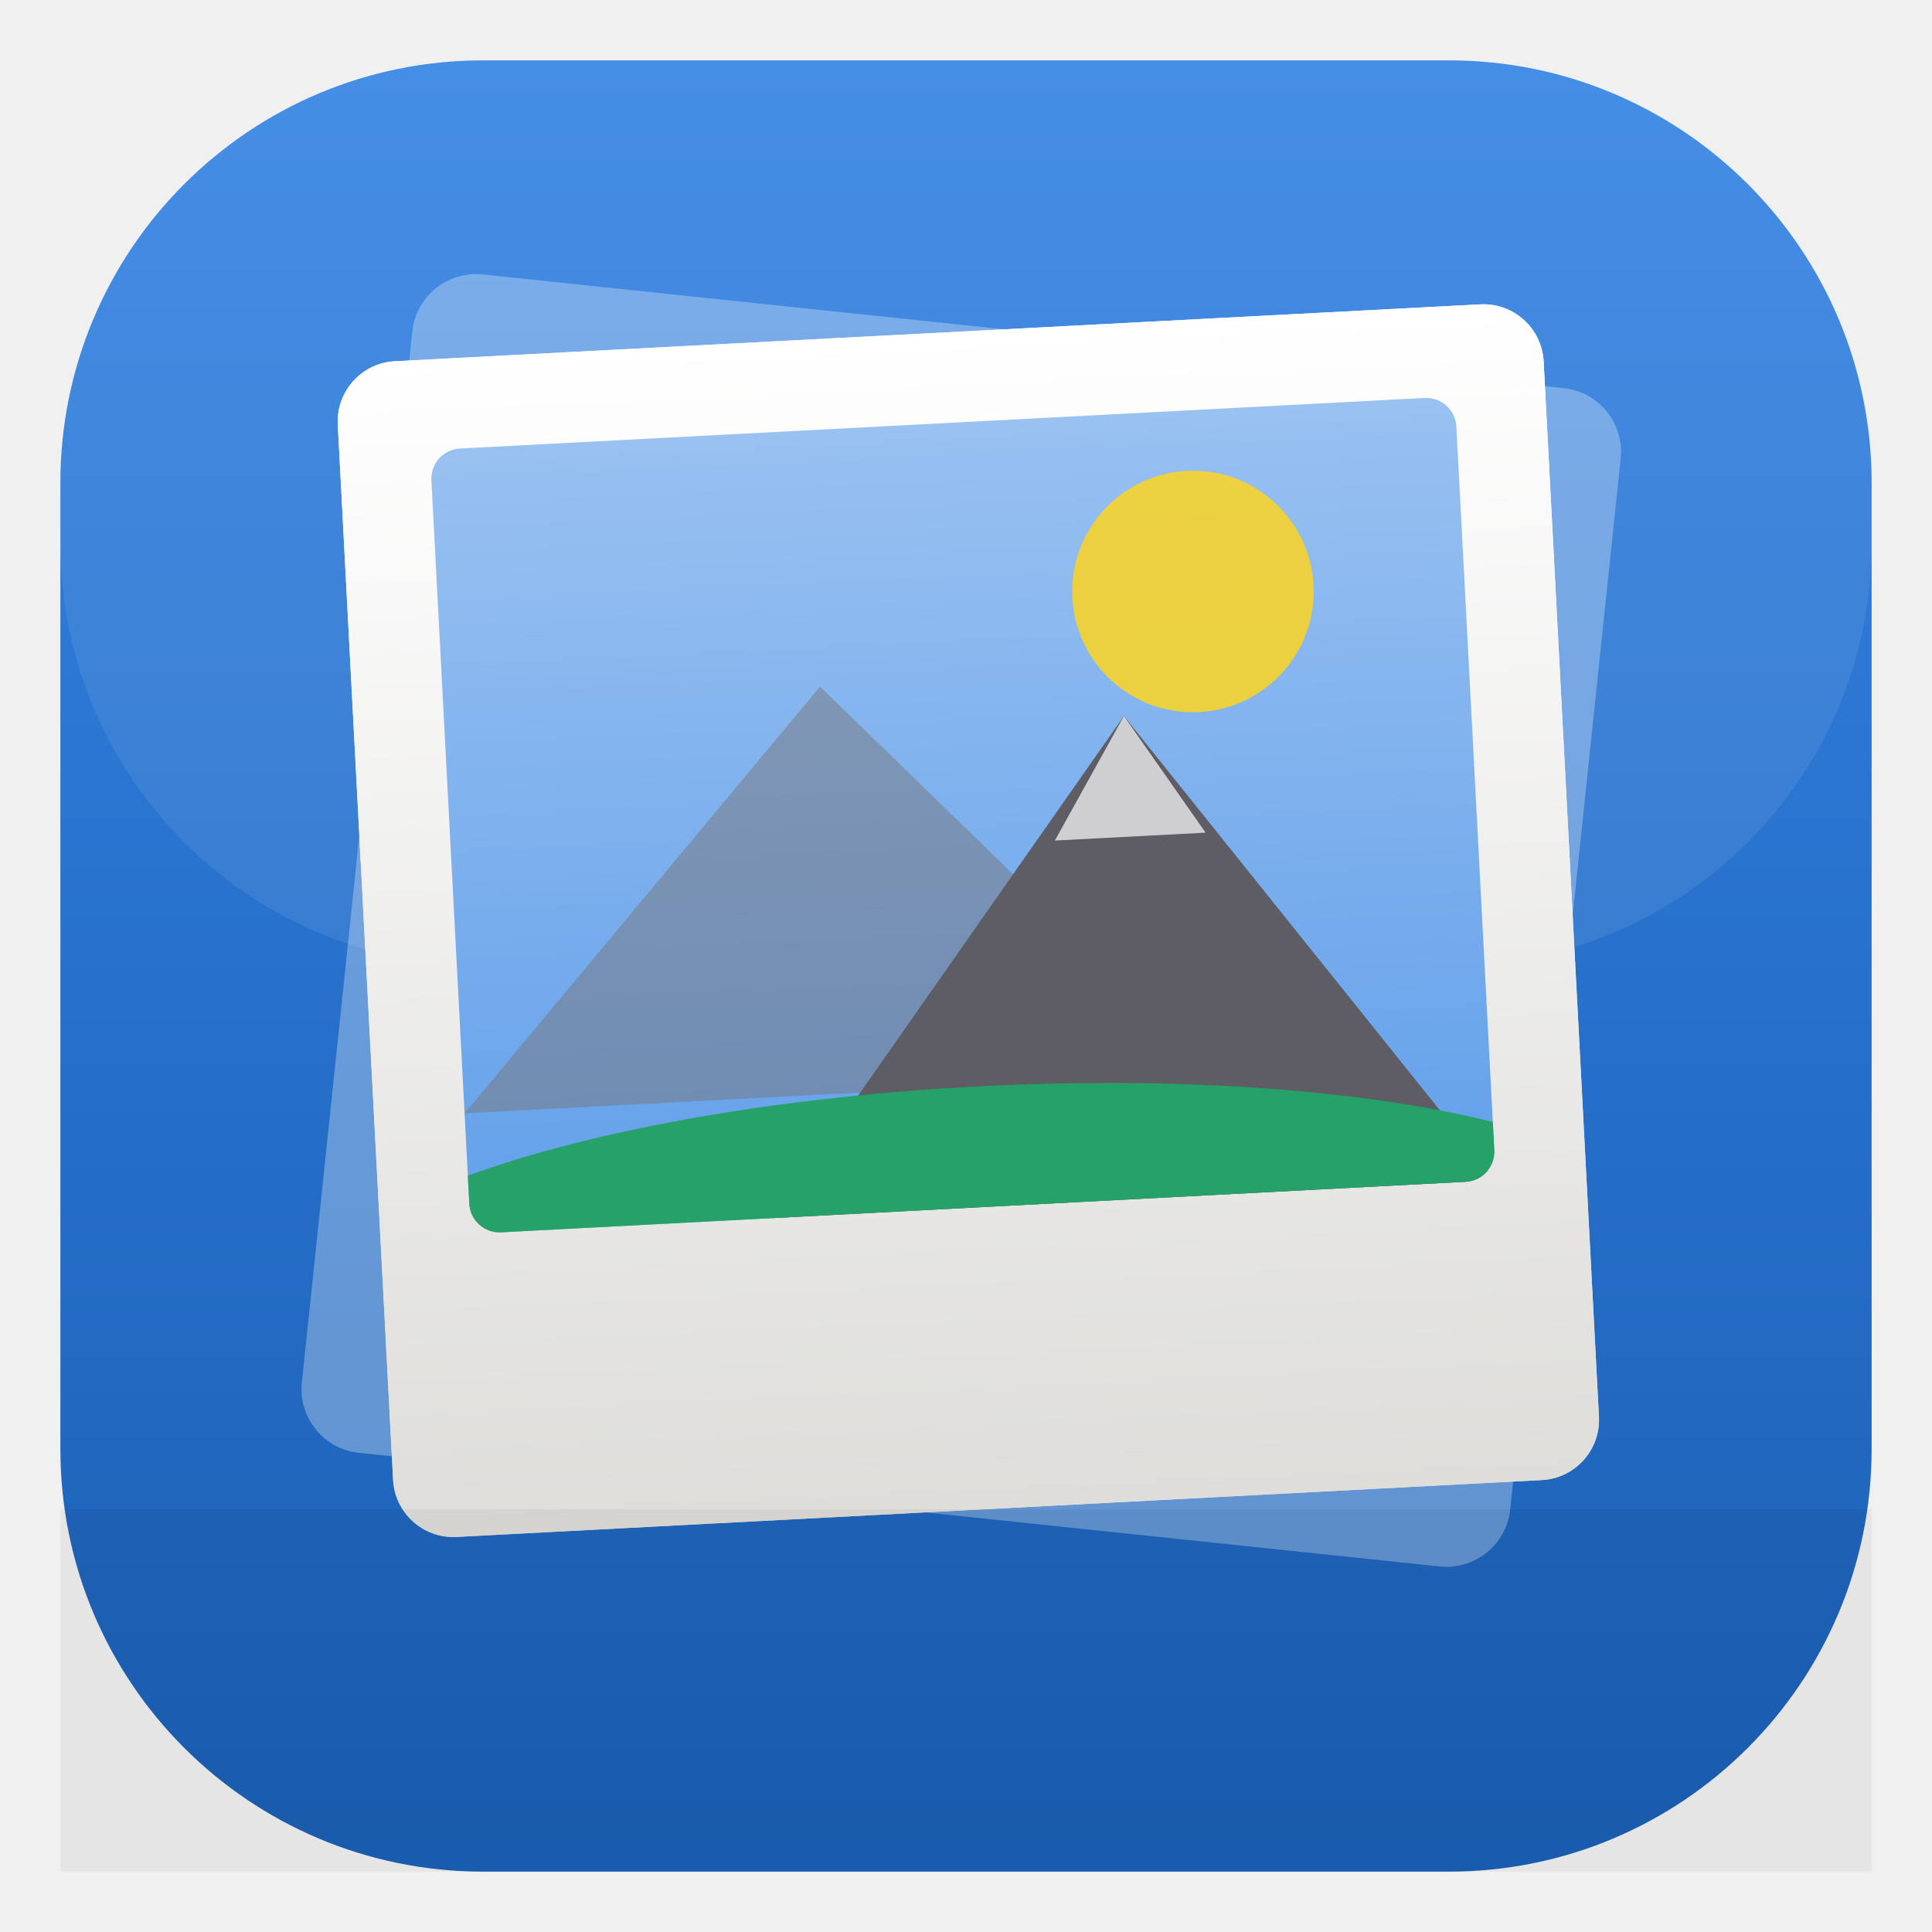
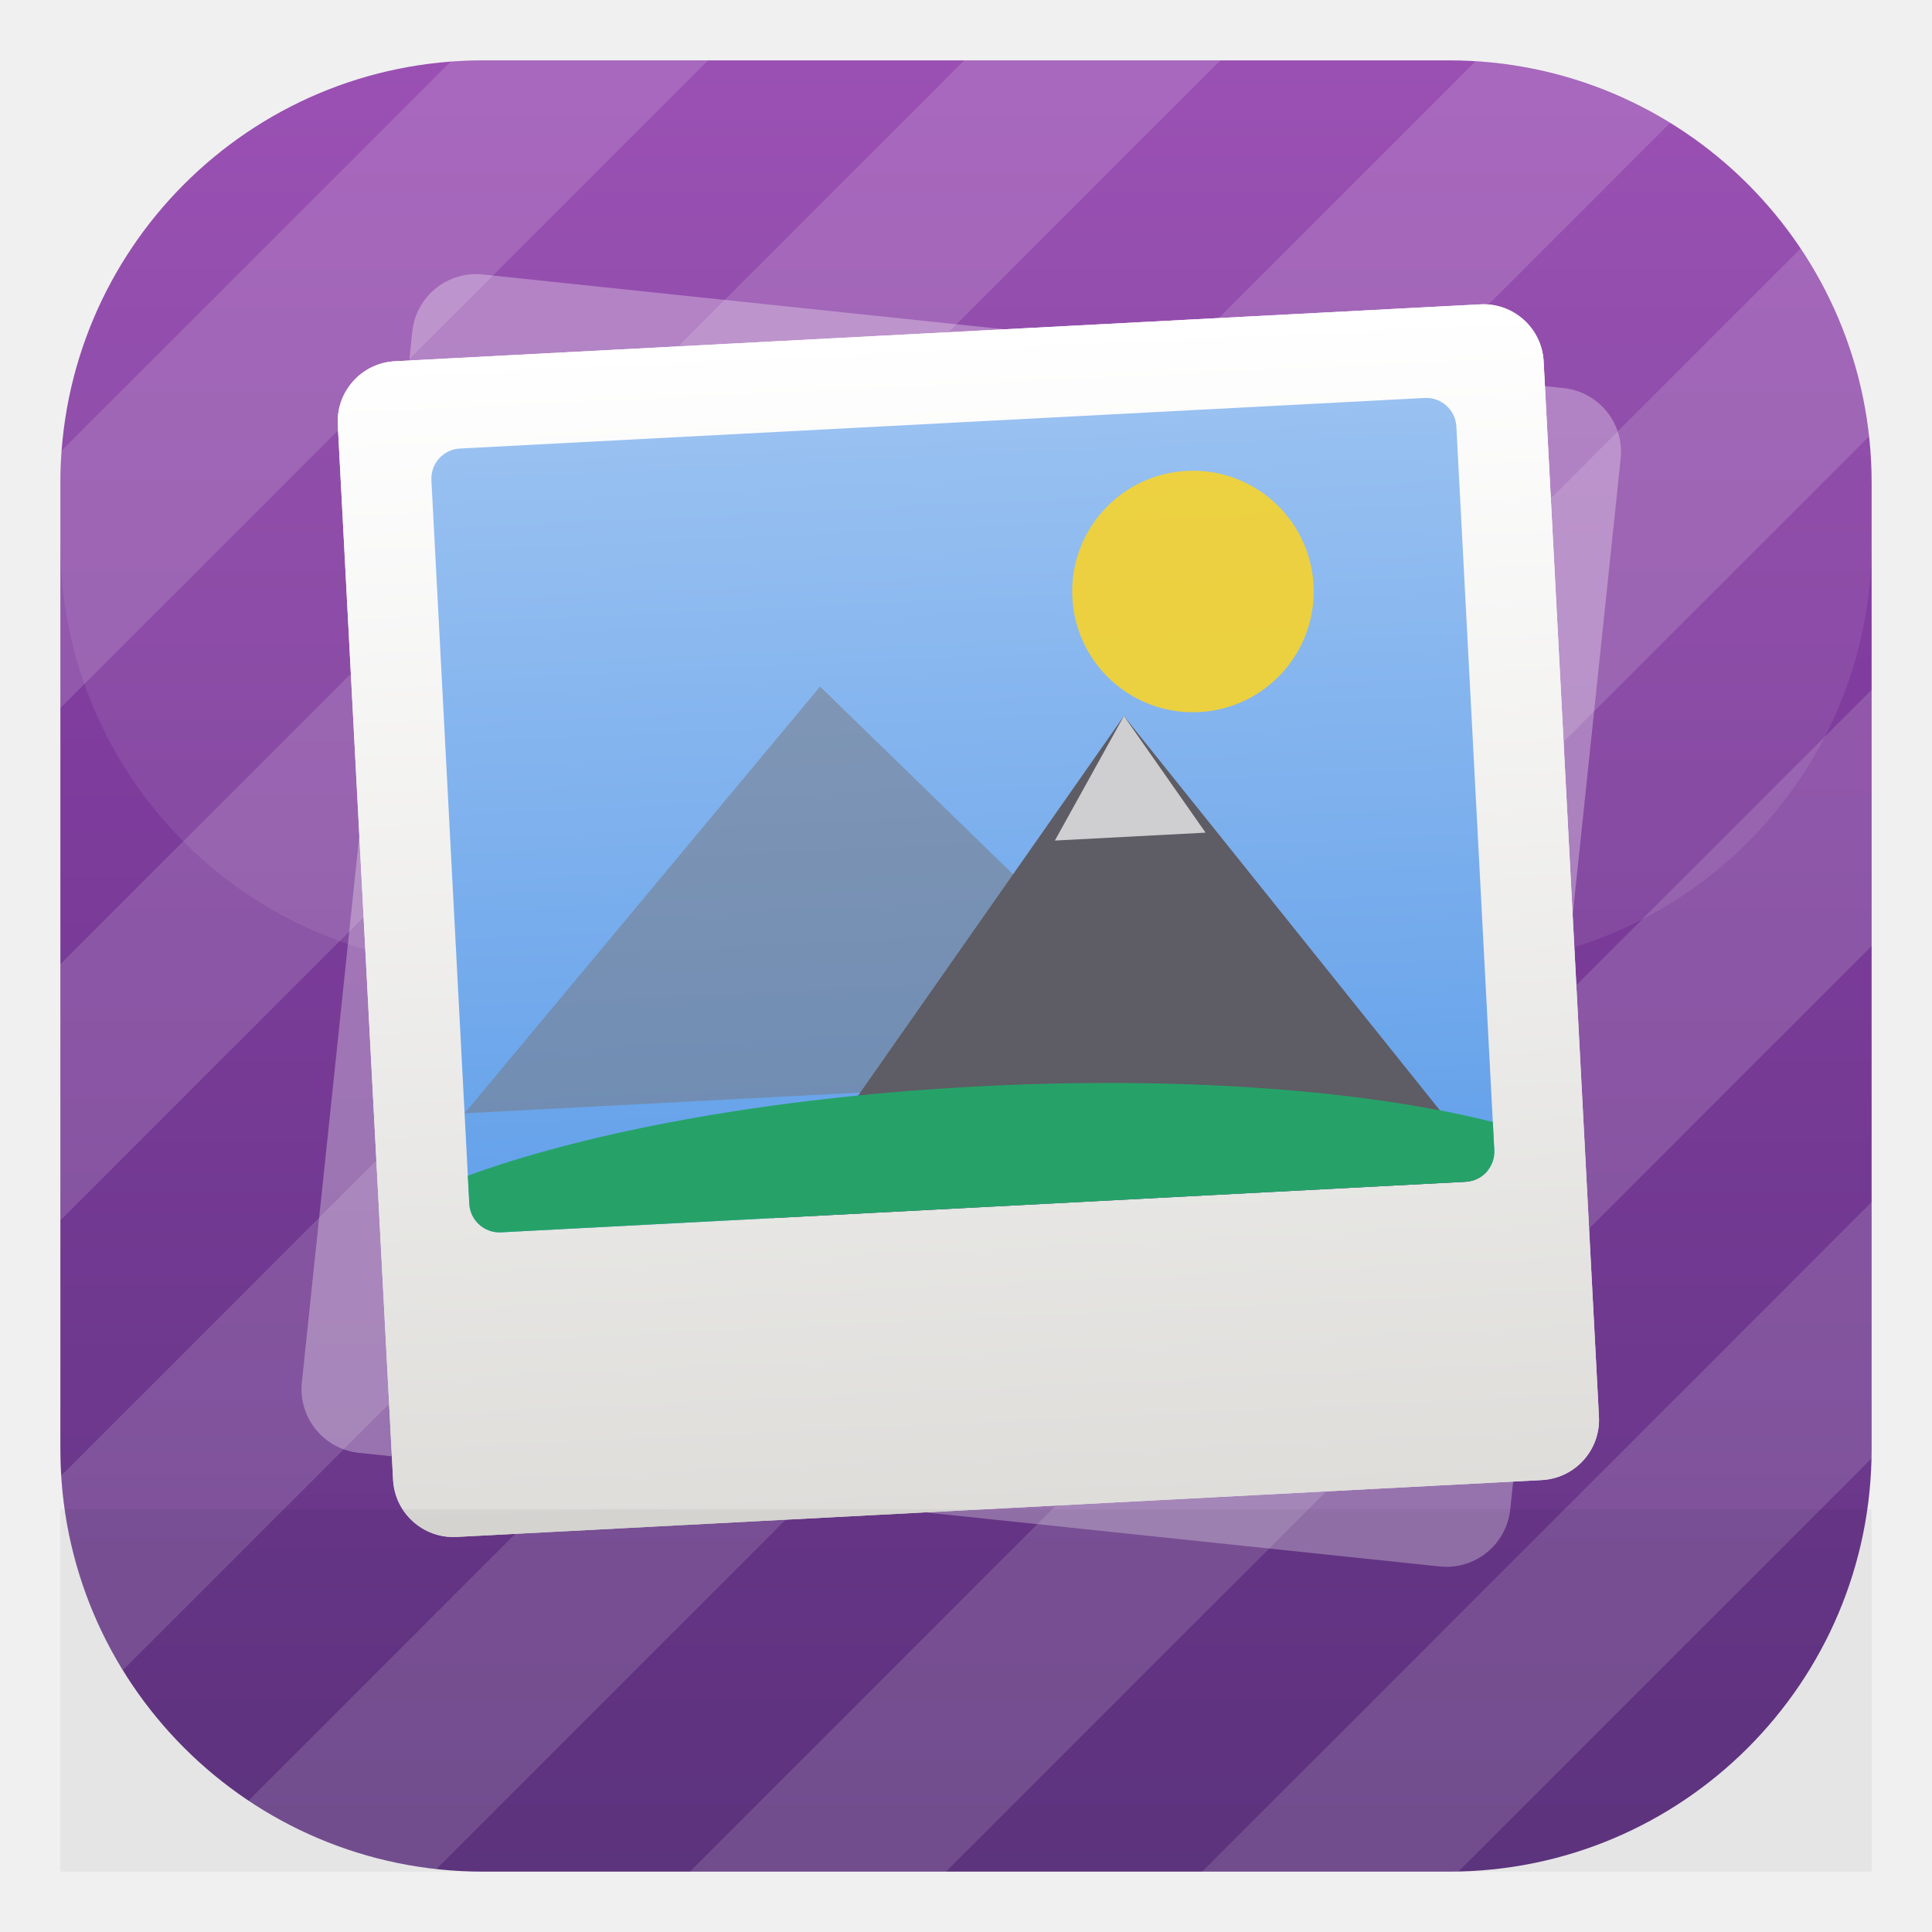
<svg xmlns="http://www.w3.org/2000/svg" width="128" height="128" viewBox="0 0 128 128">
  <defs>
    <linearGradient id="bgGrad" x1="0" y1="0" x2="0" y2="1">
-       <stop offset="0" stop-color="#3584e4" />
-       <stop offset="1" stop-color="#1a5fb4" />
+       <stop offset="0" stop-color="#9141ac" />
+       <stop offset="1" stop-color="#613583" />
    </linearGradient>
    <linearGradient id="photoGrad" x1="0" y1="0" x2="0" y2="1">
      <stop offset="0" stop-color="#ffffff" />
      <stop offset="1" stop-color="#deddda" />
    </linearGradient>
    <linearGradient id="skyGrad" x1="0" y1="0" x2="0" y2="1">
      <stop offset="0" stop-color="#99c1f1" />
      <stop offset="1" stop-color="#62a0ea" />
    </linearGradient>
+     <pattern id="develStripes" width="24" height="24" patternUnits="userSpaceOnUse" patternTransform="rotate(45)">
+       <rect width="12" height="24" fill="#ffffff" opacity="0.14" />
+     </pattern>
    <clipPath id="photoClip">
      <rect x="30" y="28" width="68" height="52" rx="2" />
    </clipPath>
  </defs>
  <rect x="4" y="4" width="120" height="120" rx="28" ry="28" fill="url(#bgGrad)" />
+   <rect x="4" y="4" width="120" height="120" rx="28" ry="28" fill="url(#develStripes)" />
  <rect x="4" y="4" width="120" height="60" rx="28" ry="28" fill="#ffffff" opacity="0.08" />
  <g transform="rotate(-3, 64, 58)">
    <rect x="24" y="22" width="80" height="78" rx="4" ry="4" fill="url(#photoGrad)" />
    <g clip-path="url(#photoClip)">
      <rect x="30" y="28" width="68" height="52" fill="url(#skyGrad)" />
      <circle cx="80" cy="40" r="8" fill="#f6d32d" opacity="0.9" />
      <polygon points="30,72 55,45 80,72" fill="#77767b" opacity="0.5" />
      <polygon points="50,80 75,48 98,80" fill="#5e5c64" />
      <polygon points="75,48 70,56 80,56" fill="#ffffff" opacity="0.7" />
      <ellipse cx="64" cy="84" rx="45" ry="12" fill="#26a269" />
    </g>
  </g>
  <g transform="rotate(6, 64, 58)" opacity="0.3">
    <rect x="24" y="22" width="80" height="78" rx="4" ry="4" fill="#ffffff" stroke="#ffffff" stroke-width="0.5" />
  </g>
  <g transform="rotate(-3, 64, 58)">
    <rect x="24" y="22" width="80" height="78" rx="4" ry="4" fill="url(#photoGrad)" />
    <g clip-path="url(#photoClip)">
      <rect x="30" y="28" width="68" height="52" fill="url(#skyGrad)" />
      <circle cx="80" cy="40" r="8" fill="#f6d32d" opacity="0.9" />
      <polygon points="30,72 55,45 80,72" fill="#77767b" opacity="0.5" />
      <polygon points="50,80 75,48 98,80" fill="#5e5c64" />
      <polygon points="75,48 70,56 80,56" fill="#ffffff" opacity="0.7" />
      <ellipse cx="64" cy="84" rx="45" ry="12" fill="#26a269" />
    </g>
  </g>
  <rect x="4" y="100" width="120" height="24" rx="0" ry="0" fill="#000000" opacity="0.05" clip-path="inset(0 0 0 0 round 0 0 28px 28px)" />
</svg>
